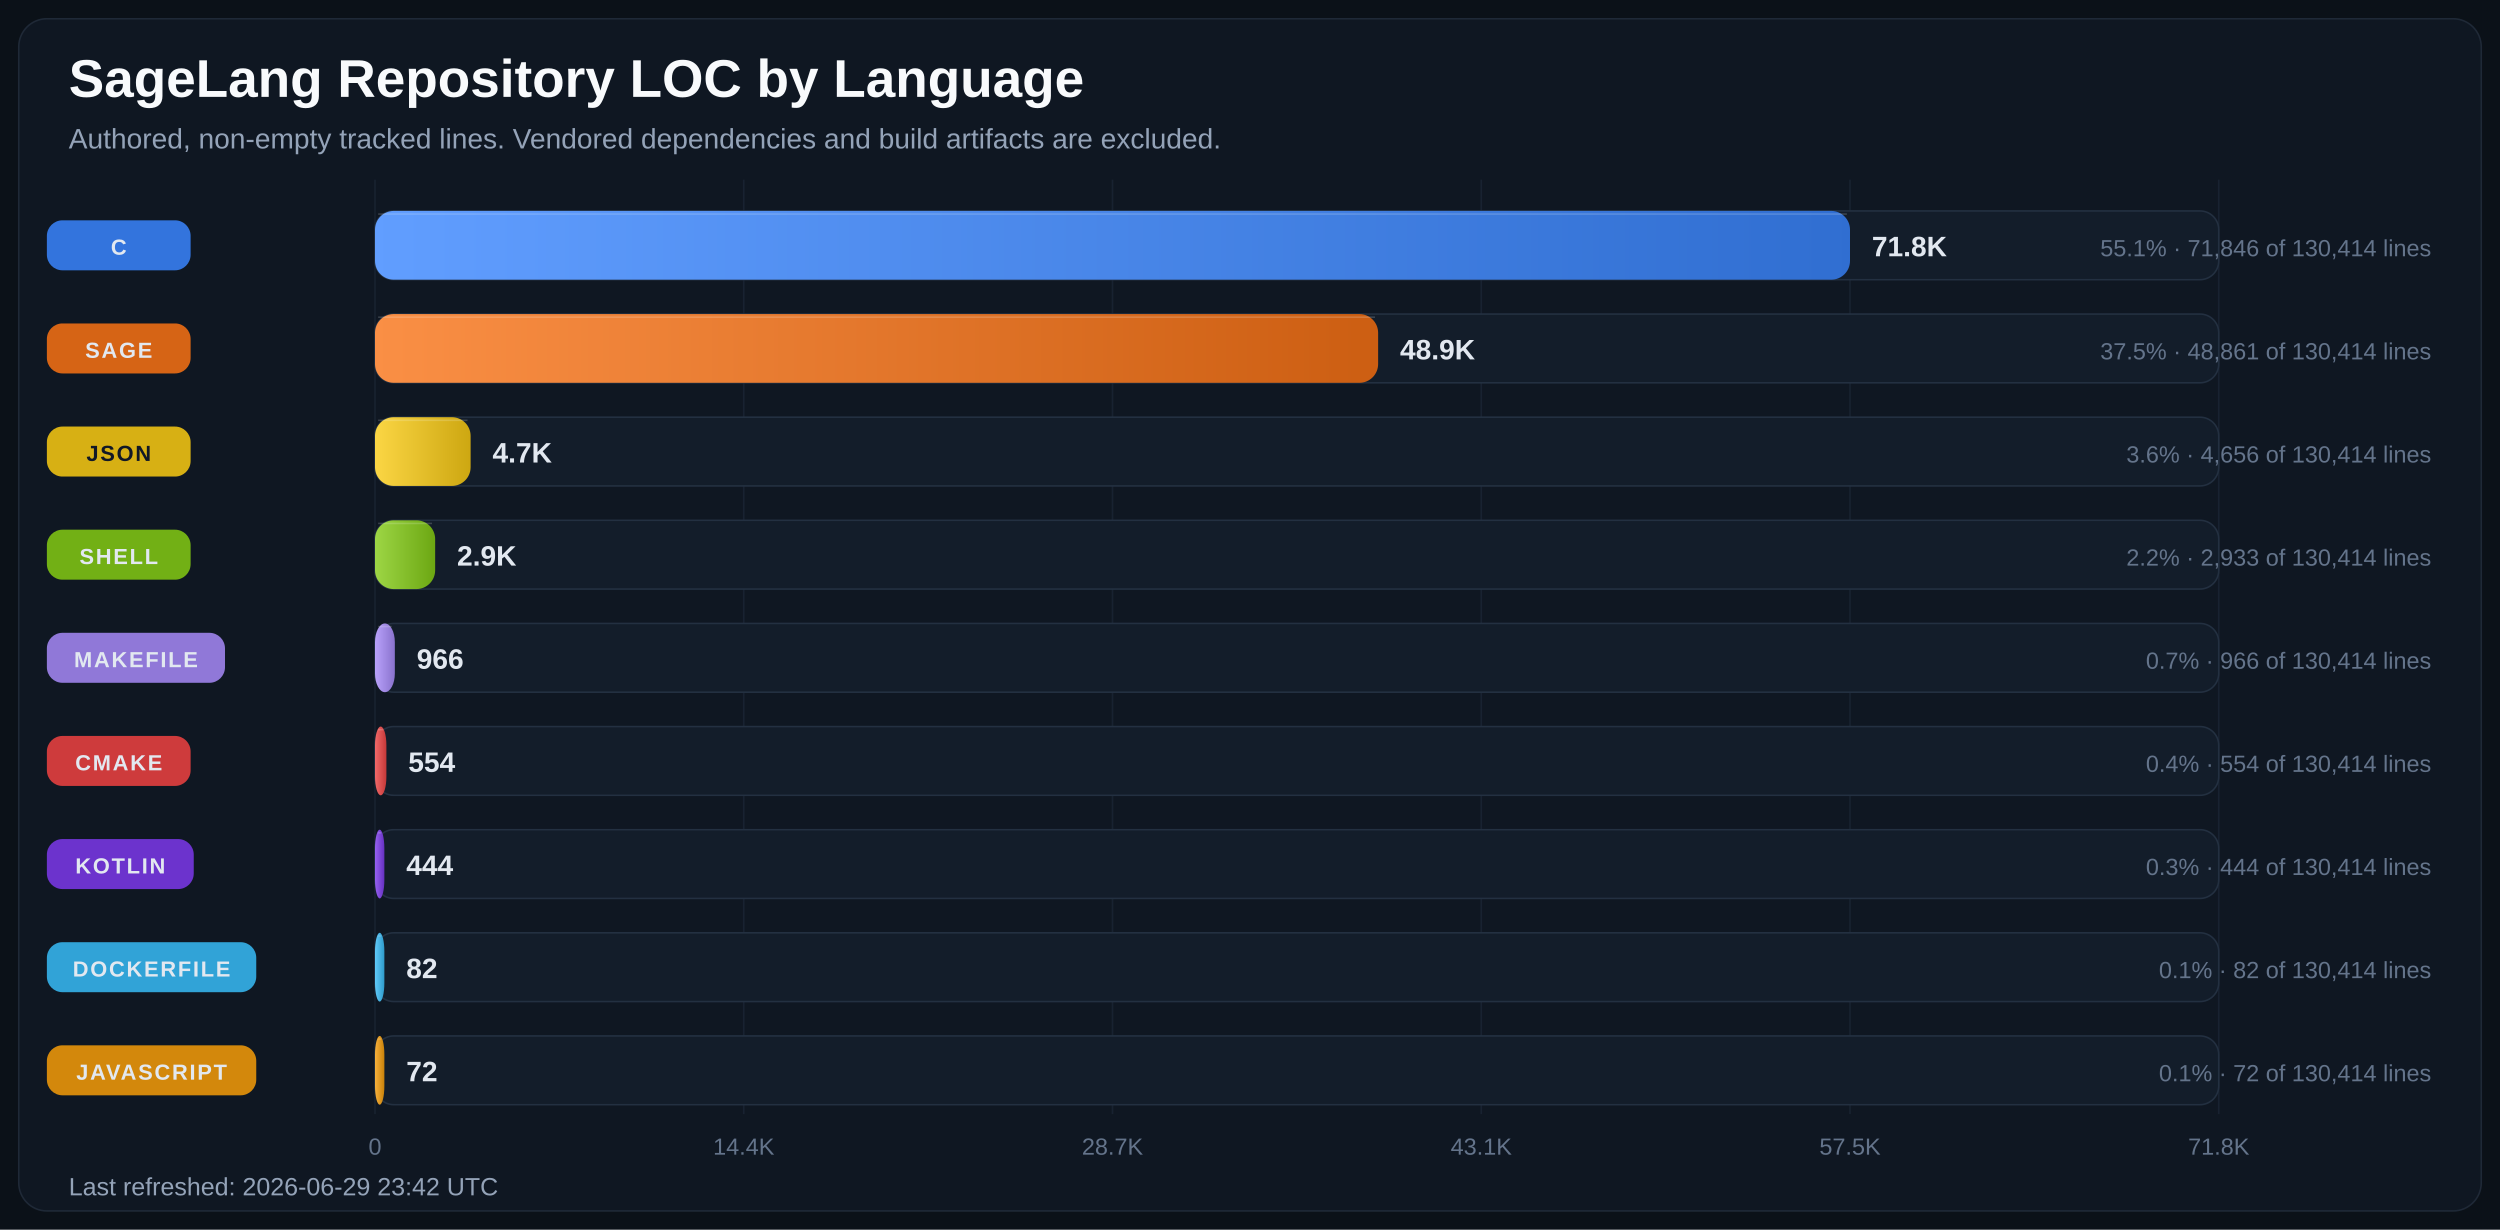
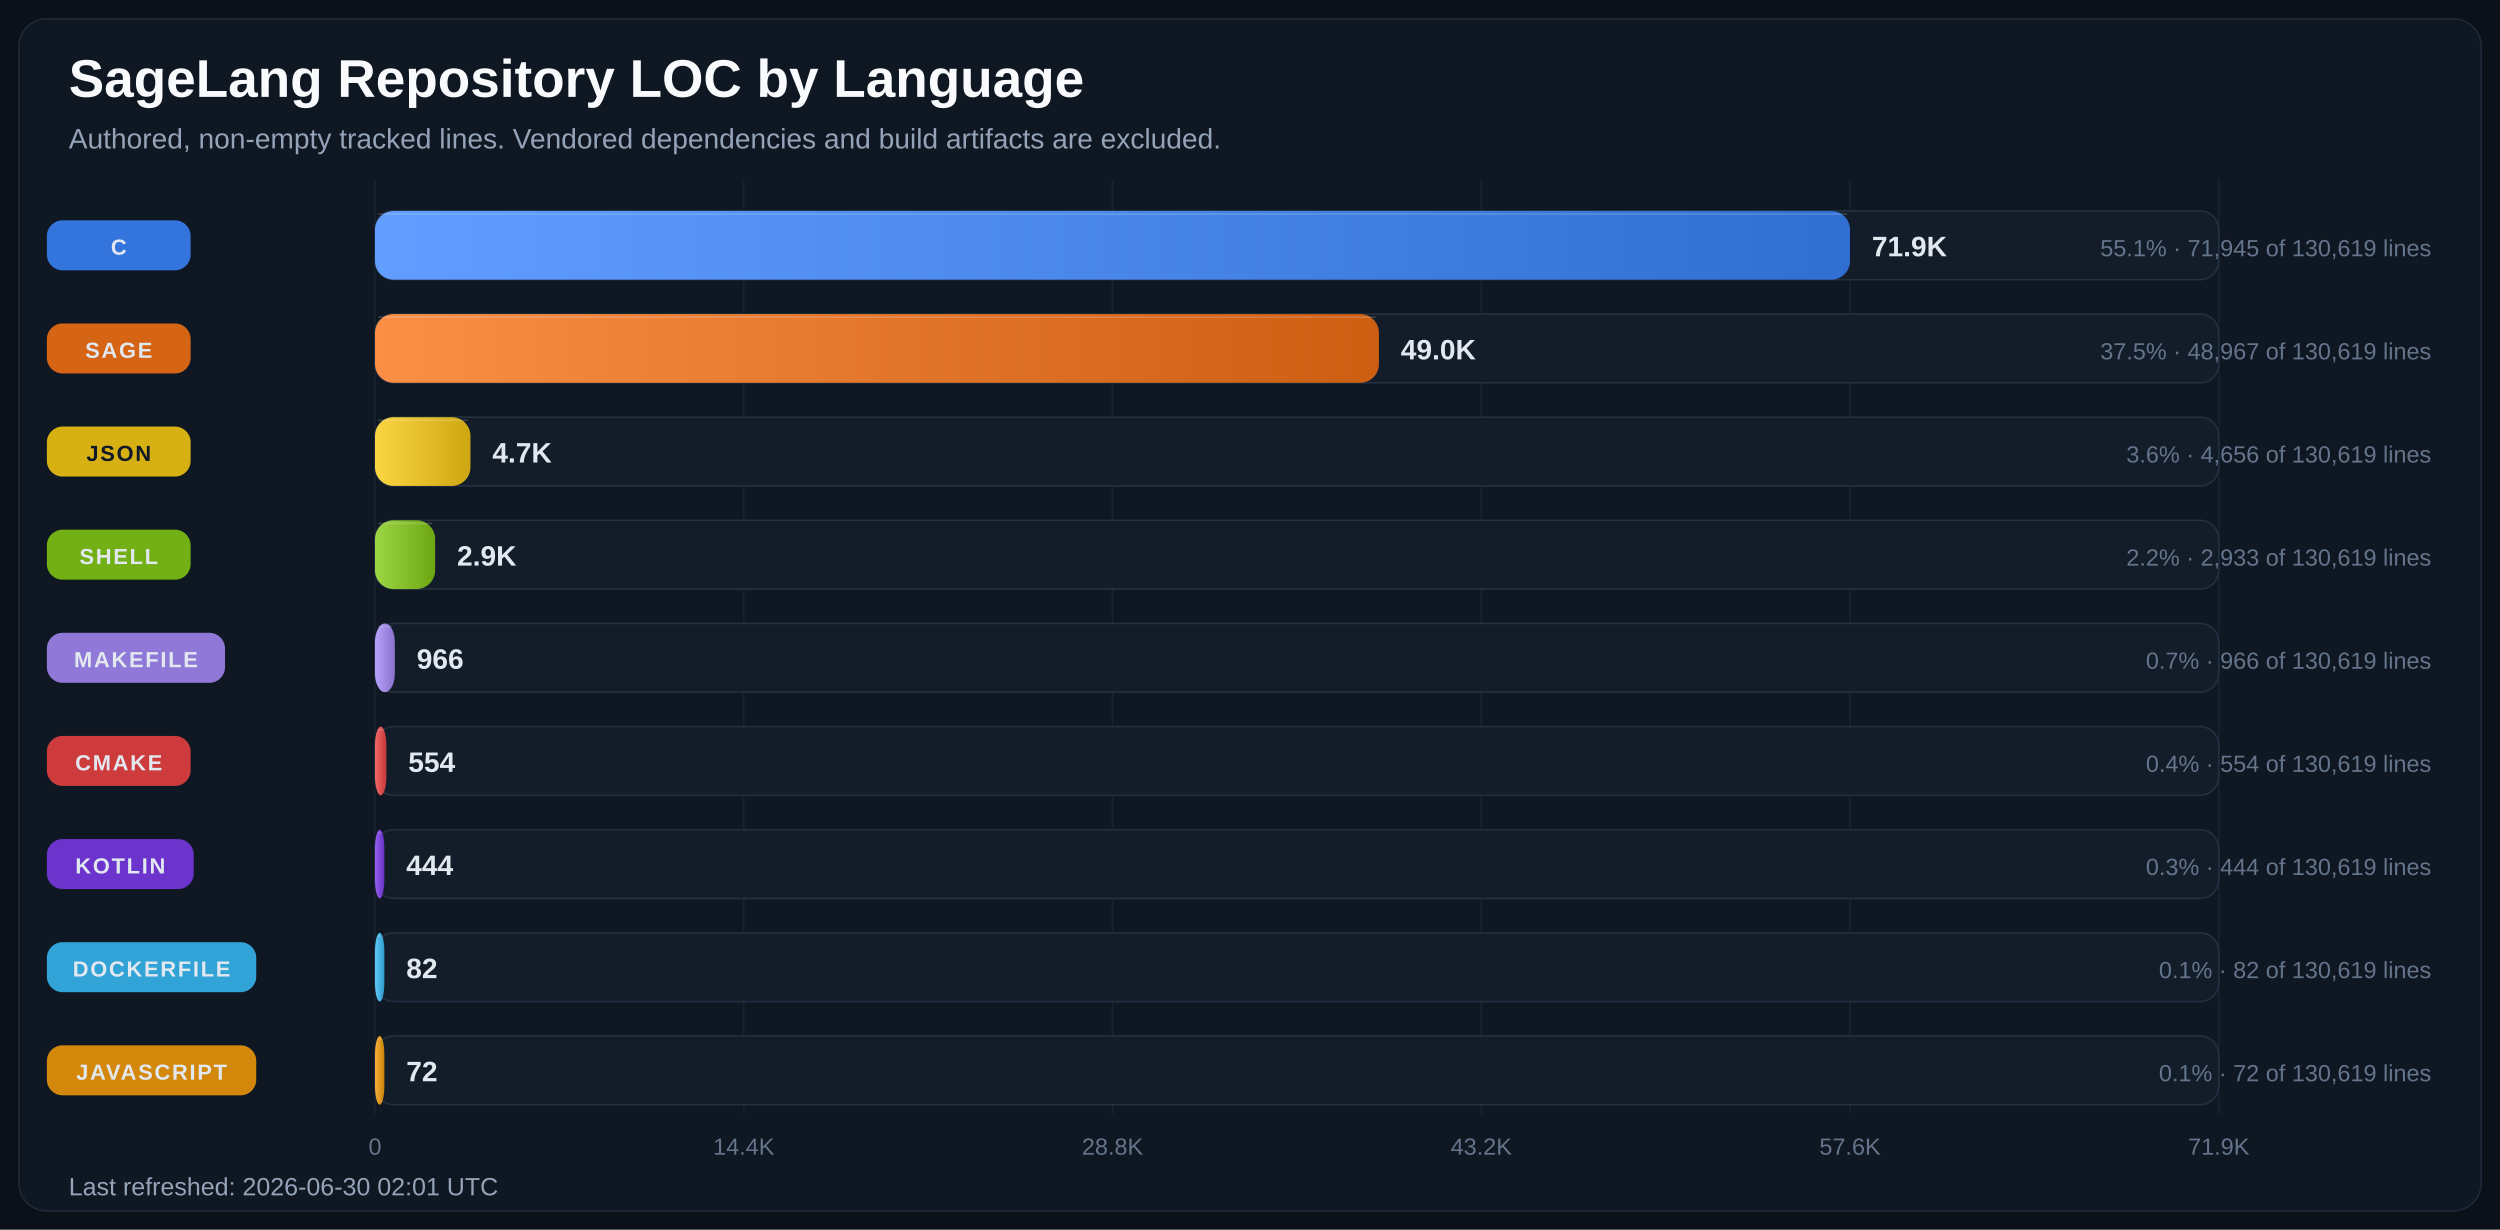
<svg xmlns="http://www.w3.org/2000/svg" width="1600" height="787" viewBox="0 0 1600 787" role="img" aria-labelledby="title desc">
  <defs>
    <linearGradient id="bar-gradient-0" x1="0%" y1="0%" x2="100%" y2="0%">
      <stop offset="0%" stop-color="#619EFF" />
      <stop offset="100%" stop-color="#306ED1" />
    </linearGradient>
    <linearGradient id="bar-gradient-1" x1="0%" y1="0%" x2="100%" y2="0%">
      <stop offset="0%" stop-color="#FA8F45" />
      <stop offset="100%" stop-color="#CC5E12" />
    </linearGradient>
    <linearGradient id="bar-gradient-2" x1="0%" y1="0%" x2="100%" y2="0%">
      <stop offset="0%" stop-color="#FBD644" />
      <stop offset="100%" stop-color="#CDA711" />
    </linearGradient>
    <linearGradient id="bar-gradient-3" x1="0%" y1="0%" x2="100%" y2="0%">
      <stop offset="0%" stop-color="#9DD645" />
      <stop offset="100%" stop-color="#6CA712" />
    </linearGradient>
    <linearGradient id="bar-gradient-4" x1="0%" y1="0%" x2="100%" y2="0%">
      <stop offset="0%" stop-color="#B9A2FB" />
      <stop offset="100%" stop-color="#8972CD" />
    </linearGradient>
    <linearGradient id="bar-gradient-5" x1="0%" y1="0%" x2="100%" y2="0%">
      <stop offset="0%" stop-color="#F26969" />
      <stop offset="100%" stop-color="#C43838" />
    </linearGradient>
    <linearGradient id="bar-gradient-6" x1="0%" y1="0%" x2="100%" y2="0%">
      <stop offset="0%" stop-color="#9661F1" />
      <stop offset="100%" stop-color="#6630C2" />
    </linearGradient>
    <linearGradient id="bar-gradient-7" x1="0%" y1="0%" x2="100%" y2="0%">
      <stop offset="0%" stop-color="#60CAF9" />
      <stop offset="100%" stop-color="#2E9BCB" />
    </linearGradient>
    <linearGradient id="bar-gradient-8" x1="0%" y1="0%" x2="100%" y2="0%">
      <stop offset="0%" stop-color="#F7B13C" />
      <stop offset="100%" stop-color="#C98209" />
    </linearGradient>
  </defs>
  <rect width="100%" height="100%" fill="#0B1118" />
  <rect x="12" y="12" width="1576" height="763" rx="18" fill="#0F1722" stroke="#1F2937" />
  <text x="44" y="62" fill="#F8FAFC" font-size="34" font-family="Segoe UI, Arial, sans-serif" font-weight="700">SageLang Repository LOC by Language</text>
  <text x="44" y="95" fill="#94A3B8" font-size="18" font-family="Segoe UI, Arial, sans-serif">Authored, non-empty tracked lines. Vendored dependencies and build artifacts are excluded.</text>
  <line x1="240.0" y1="115" x2="240.0" y2="713" stroke="#182231" stroke-width="1" />
  <text x="240.0" y="739" text-anchor="middle" fill="#64748B" font-size="15" font-family="Segoe UI, Arial, sans-serif">0</text>
  <line x1="476.0" y1="115" x2="476.0" y2="713" stroke="#182231" stroke-width="1" />
  <text x="476.0" y="739" text-anchor="middle" fill="#64748B" font-size="15" font-family="Segoe UI, Arial, sans-serif">14.4K</text>
  <line x1="712.0" y1="115" x2="712.0" y2="713" stroke="#182231" stroke-width="1" />
-   <text x="712.0" y="739" text-anchor="middle" fill="#64748B" font-size="15" font-family="Segoe UI, Arial, sans-serif">28.7K</text>
+   <text x="712.0" y="739" text-anchor="middle" fill="#64748B" font-size="15" font-family="Segoe UI, Arial, sans-serif">28.8K</text>
  <line x1="948.0" y1="115" x2="948.0" y2="713" stroke="#182231" stroke-width="1" />
-   <text x="948.0" y="739" text-anchor="middle" fill="#64748B" font-size="15" font-family="Segoe UI, Arial, sans-serif">43.1K</text>
+   <text x="948.0" y="739" text-anchor="middle" fill="#64748B" font-size="15" font-family="Segoe UI, Arial, sans-serif">43.2K</text>
  <line x1="1184.0" y1="115" x2="1184.0" y2="713" stroke="#182231" stroke-width="1" />
-   <text x="1184.0" y="739" text-anchor="middle" fill="#64748B" font-size="15" font-family="Segoe UI, Arial, sans-serif">57.5K</text>
+   <text x="1184.0" y="739" text-anchor="middle" fill="#64748B" font-size="15" font-family="Segoe UI, Arial, sans-serif">57.6K</text>
  <line x1="1420.0" y1="115" x2="1420.0" y2="713" stroke="#182231" stroke-width="1" />
-   <text x="1420.0" y="739" text-anchor="middle" fill="#64748B" font-size="15" font-family="Segoe UI, Arial, sans-serif">71.8K</text>
+   <text x="1420.0" y="739" text-anchor="middle" fill="#64748B" font-size="15" font-family="Segoe UI, Arial, sans-serif">71.9K</text>
  <rect x="30" y="141.0" width="92" height="32" rx="10" fill="#3479E6" opacity="0.95" />
  <text x="76.0" y="163.0" text-anchor="middle" fill="#E2E8F0" font-size="14" font-family="Segoe UI, Arial, sans-serif" font-weight="700" letter-spacing="1.1">C</text>
  <rect x="240" y="135" width="1180" height="44" rx="12" fill="#131D2A" stroke="#233041" />
  <rect x="240" y="135" width="944.0" height="44" rx="12" fill="url(#bar-gradient-0)" />
  <line x1="242.0" y1="137.0" x2="1182.0" y2="137.0" stroke="#F8FAFC" stroke-opacity="0.18" />
-   <text x="1198.0" y="164.0" text-anchor="start" fill="#E2E8F0" font-size="18" font-family="Segoe UI, Arial, sans-serif" font-weight="700">71.8K</text>
-   <text x="1556" y="164.0" text-anchor="end" fill="#64748B" font-size="15" font-family="Segoe UI, Arial, sans-serif">55.1% · 71,846 of 130,414 lines</text>
+   <text x="1198.0" y="164.0" text-anchor="start" fill="#E2E8F0" font-size="18" font-family="Segoe UI, Arial, sans-serif" font-weight="700">71.9K</text>
+   <text x="1556" y="164.0" text-anchor="end" fill="#64748B" font-size="15" font-family="Segoe UI, Arial, sans-serif">55.1% · 71,945 of 130,619 lines</text>
  <rect x="30" y="207.0" width="92" height="32" rx="10" fill="#E06814" opacity="0.95" />
  <text x="76.0" y="229.0" text-anchor="middle" fill="#E2E8F0" font-size="14" font-family="Segoe UI, Arial, sans-serif" font-weight="700" letter-spacing="1.1">SAGE</text>
  <rect x="240" y="201" width="1180" height="44" rx="12" fill="#131D2A" stroke="#233041" />
-   <rect x="240" y="201" width="642.0" height="44" rx="12" fill="url(#bar-gradient-1)" />
-   <line x1="242.0" y1="203.0" x2="880.0" y2="203.0" stroke="#F8FAFC" stroke-opacity="0.18" />
-   <text x="896.0" y="230.0" text-anchor="start" fill="#E2E8F0" font-size="18" font-family="Segoe UI, Arial, sans-serif" font-weight="700">48.9K</text>
-   <text x="1556" y="230.0" text-anchor="end" fill="#64748B" font-size="15" font-family="Segoe UI, Arial, sans-serif">37.5% · 48,861 of 130,414 lines</text>
+   <rect x="240" y="201" width="642.5" height="44" rx="12" fill="url(#bar-gradient-1)" />
+   <line x1="242.0" y1="203.0" x2="880.5" y2="203.0" stroke="#F8FAFC" stroke-opacity="0.18" />
+   <text x="896.5" y="230.0" text-anchor="start" fill="#E2E8F0" font-size="18" font-family="Segoe UI, Arial, sans-serif" font-weight="700">49.0K</text>
+   <text x="1556" y="230.0" text-anchor="end" fill="#64748B" font-size="15" font-family="Segoe UI, Arial, sans-serif">37.5% · 48,967 of 130,619 lines</text>
  <rect x="30" y="273.0" width="92" height="32" rx="10" fill="#E1B813" opacity="0.95" />
  <text x="76.0" y="295.0" text-anchor="middle" fill="#111827" font-size="14" font-family="Segoe UI, Arial, sans-serif" font-weight="700" letter-spacing="1.1">JSON</text>
  <rect x="240" y="267" width="1180" height="44" rx="12" fill="#131D2A" stroke="#233041" />
-   <rect x="240" y="267" width="61.2" height="44" rx="12" fill="url(#bar-gradient-2)" />
-   <line x1="242.0" y1="269.0" x2="299.2" y2="269.0" stroke="#F8FAFC" stroke-opacity="0.18" />
-   <text x="315.2" y="296.0" text-anchor="start" fill="#E2E8F0" font-size="18" font-family="Segoe UI, Arial, sans-serif" font-weight="700">4.7K</text>
-   <text x="1556" y="296.0" text-anchor="end" fill="#64748B" font-size="15" font-family="Segoe UI, Arial, sans-serif">3.6% · 4,656 of 130,414 lines</text>
+   <rect x="240" y="267" width="61.1" height="44" rx="12" fill="url(#bar-gradient-2)" />
+   <line x1="242.0" y1="269.0" x2="299.1" y2="269.0" stroke="#F8FAFC" stroke-opacity="0.18" />
+   <text x="315.1" y="296.0" text-anchor="start" fill="#E2E8F0" font-size="18" font-family="Segoe UI, Arial, sans-serif" font-weight="700">4.7K</text>
+   <text x="1556" y="296.0" text-anchor="end" fill="#64748B" font-size="15" font-family="Segoe UI, Arial, sans-serif">3.6% · 4,656 of 130,619 lines</text>
  <rect x="30" y="339.0" width="92" height="32" rx="10" fill="#77B814" opacity="0.95" />
  <text x="76.0" y="361.0" text-anchor="middle" fill="#E2E8F0" font-size="14" font-family="Segoe UI, Arial, sans-serif" font-weight="700" letter-spacing="1.1">SHELL</text>
  <rect x="240" y="333" width="1180" height="44" rx="12" fill="#131D2A" stroke="#233041" />
  <rect x="240" y="333" width="38.5" height="44" rx="12" fill="url(#bar-gradient-3)" />
  <line x1="242.0" y1="335.0" x2="276.5" y2="335.0" stroke="#F8FAFC" stroke-opacity="0.18" />
  <text x="292.5" y="362.0" text-anchor="start" fill="#E2E8F0" font-size="18" font-family="Segoe UI, Arial, sans-serif" font-weight="700">2.9K</text>
-   <text x="1556" y="362.0" text-anchor="end" fill="#64748B" font-size="15" font-family="Segoe UI, Arial, sans-serif">2.2% · 2,933 of 130,414 lines</text>
+   <text x="1556" y="362.0" text-anchor="end" fill="#64748B" font-size="15" font-family="Segoe UI, Arial, sans-serif">2.2% · 2,933 of 130,619 lines</text>
  <rect x="30" y="405.0" width="114" height="32" rx="10" fill="#967DE1" opacity="0.95" />
  <text x="87.0" y="427.0" text-anchor="middle" fill="#E2E8F0" font-size="14" font-family="Segoe UI, Arial, sans-serif" font-weight="700" letter-spacing="1.1">MAKEFILE</text>
  <rect x="240" y="399" width="1180" height="44" rx="12" fill="#131D2A" stroke="#233041" />
  <rect x="240" y="399" width="12.7" height="44" rx="12" fill="url(#bar-gradient-4)" />
  <line x1="242.0" y1="401.0" x2="250.7" y2="401.0" stroke="#F8FAFC" stroke-opacity="0.18" />
  <text x="266.7" y="428.0" text-anchor="start" fill="#E2E8F0" font-size="18" font-family="Segoe UI, Arial, sans-serif" font-weight="700">966</text>
-   <text x="1556" y="428.0" text-anchor="end" fill="#64748B" font-size="15" font-family="Segoe UI, Arial, sans-serif">0.7% · 966 of 130,414 lines</text>
+   <text x="1556" y="428.0" text-anchor="end" fill="#64748B" font-size="15" font-family="Segoe UI, Arial, sans-serif">0.7% · 966 of 130,619 lines</text>
  <rect x="30" y="471.0" width="92" height="32" rx="10" fill="#D73D3D" opacity="0.95" />
  <text x="76.0" y="493.0" text-anchor="middle" fill="#E2E8F0" font-size="14" font-family="Segoe UI, Arial, sans-serif" font-weight="700" letter-spacing="1.1">CMAKE</text>
  <rect x="240" y="465" width="1180" height="44" rx="12" fill="#131D2A" stroke="#233041" />
  <rect x="240" y="465" width="7.3" height="44" rx="12" fill="url(#bar-gradient-5)" />
  <line x1="242.0" y1="467.0" x2="245.3" y2="467.0" stroke="#F8FAFC" stroke-opacity="0.18" />
  <text x="261.3" y="494.0" text-anchor="start" fill="#E2E8F0" font-size="18" font-family="Segoe UI, Arial, sans-serif" font-weight="700">554</text>
-   <text x="1556" y="494.0" text-anchor="end" fill="#64748B" font-size="15" font-family="Segoe UI, Arial, sans-serif">0.4% · 554 of 130,414 lines</text>
+   <text x="1556" y="494.0" text-anchor="end" fill="#64748B" font-size="15" font-family="Segoe UI, Arial, sans-serif">0.4% · 554 of 130,619 lines</text>
  <rect x="30" y="537.0" width="94" height="32" rx="10" fill="#7034D5" opacity="0.95" />
  <text x="77.0" y="559.0" text-anchor="middle" fill="#E2E8F0" font-size="14" font-family="Segoe UI, Arial, sans-serif" font-weight="700" letter-spacing="1.1">KOTLIN</text>
  <rect x="240" y="531" width="1180" height="44" rx="12" fill="#131D2A" stroke="#233041" />
  <rect x="240" y="531" width="6.0" height="44" rx="12" fill="url(#bar-gradient-6)" />
  <line x1="242.0" y1="533.0" x2="244.0" y2="533.0" stroke="#F8FAFC" stroke-opacity="0.18" />
  <text x="260.0" y="560.0" text-anchor="start" fill="#E2E8F0" font-size="18" font-family="Segoe UI, Arial, sans-serif" font-weight="700">444</text>
-   <text x="1556" y="560.0" text-anchor="end" fill="#64748B" font-size="15" font-family="Segoe UI, Arial, sans-serif">0.3% · 444 of 130,414 lines</text>
+   <text x="1556" y="560.0" text-anchor="end" fill="#64748B" font-size="15" font-family="Segoe UI, Arial, sans-serif">0.3% · 444 of 130,619 lines</text>
  <rect x="30" y="603.0" width="134" height="32" rx="10" fill="#32AADF" opacity="0.95" />
  <text x="97.0" y="625.0" text-anchor="middle" fill="#E2E8F0" font-size="14" font-family="Segoe UI, Arial, sans-serif" font-weight="700" letter-spacing="1.1">DOCKERFILE</text>
  <rect x="240" y="597" width="1180" height="44" rx="12" fill="#131D2A" stroke="#233041" />
  <rect x="240" y="597" width="6.0" height="44" rx="12" fill="url(#bar-gradient-7)" />
  <line x1="242.0" y1="599.0" x2="244.0" y2="599.0" stroke="#F8FAFC" stroke-opacity="0.18" />
  <text x="260.0" y="626.0" text-anchor="start" fill="#E2E8F0" font-size="18" font-family="Segoe UI, Arial, sans-serif" font-weight="700">82</text>
-   <text x="1556" y="626.0" text-anchor="end" fill="#64748B" font-size="15" font-family="Segoe UI, Arial, sans-serif">0.1% · 82 of 130,414 lines</text>
+   <text x="1556" y="626.0" text-anchor="end" fill="#64748B" font-size="15" font-family="Segoe UI, Arial, sans-serif">0.1% · 82 of 130,619 lines</text>
  <rect x="30" y="669.0" width="134" height="32" rx="10" fill="#DC8E0A" opacity="0.95" />
  <text x="97.0" y="691.0" text-anchor="middle" fill="#E2E8F0" font-size="14" font-family="Segoe UI, Arial, sans-serif" font-weight="700" letter-spacing="1.1">JAVASCRIPT</text>
  <rect x="240" y="663" width="1180" height="44" rx="12" fill="#131D2A" stroke="#233041" />
  <rect x="240" y="663" width="6.0" height="44" rx="12" fill="url(#bar-gradient-8)" />
  <line x1="242.0" y1="665.0" x2="244.0" y2="665.0" stroke="#F8FAFC" stroke-opacity="0.18" />
  <text x="260.0" y="692.0" text-anchor="start" fill="#E2E8F0" font-size="18" font-family="Segoe UI, Arial, sans-serif" font-weight="700">72</text>
-   <text x="1556" y="692.0" text-anchor="end" fill="#64748B" font-size="15" font-family="Segoe UI, Arial, sans-serif">0.1% · 72 of 130,414 lines</text>
-   <text x="44" y="765" fill="#94A3B8" font-size="16" font-family="Segoe UI, Arial, sans-serif">Last refreshed: 2026-06-29 23:42 UTC</text>
+   <text x="1556" y="692.0" text-anchor="end" fill="#64748B" font-size="15" font-family="Segoe UI, Arial, sans-serif">0.1% · 72 of 130,619 lines</text>
+   <text x="44" y="765" fill="#94A3B8" font-size="16" font-family="Segoe UI, Arial, sans-serif">Last refreshed: 2026-06-30 02:01 UTC</text>
</svg>
